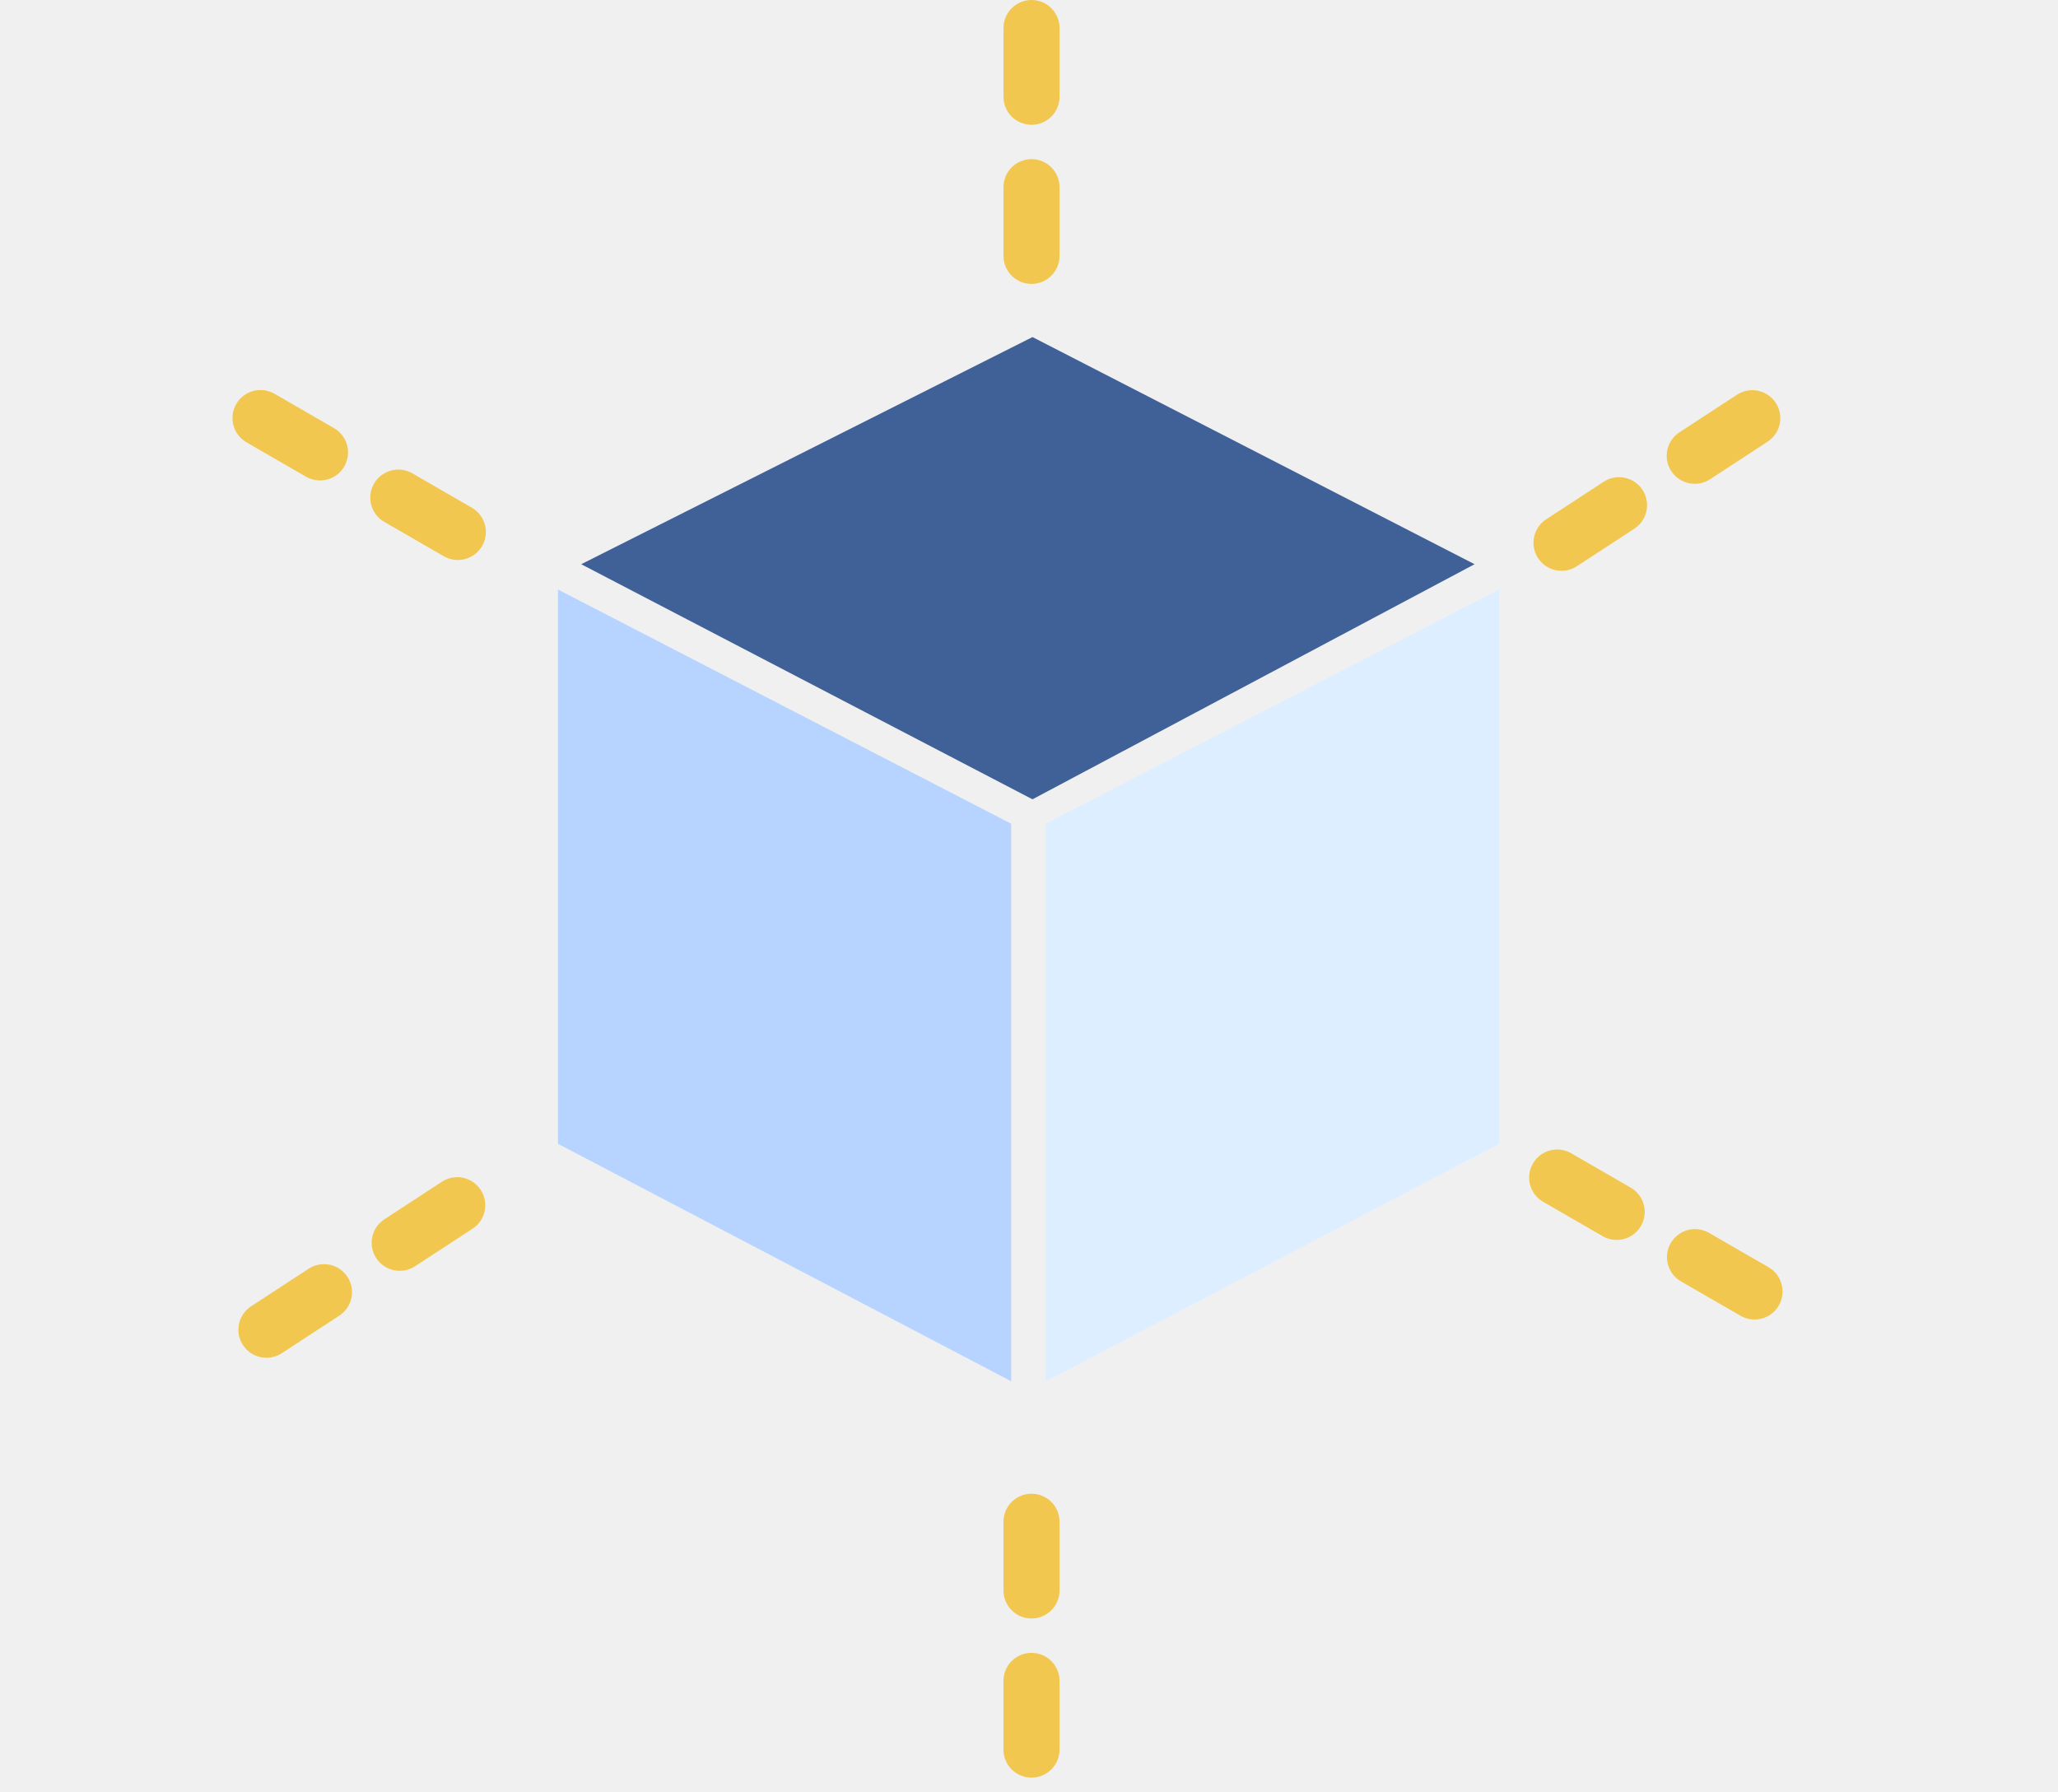
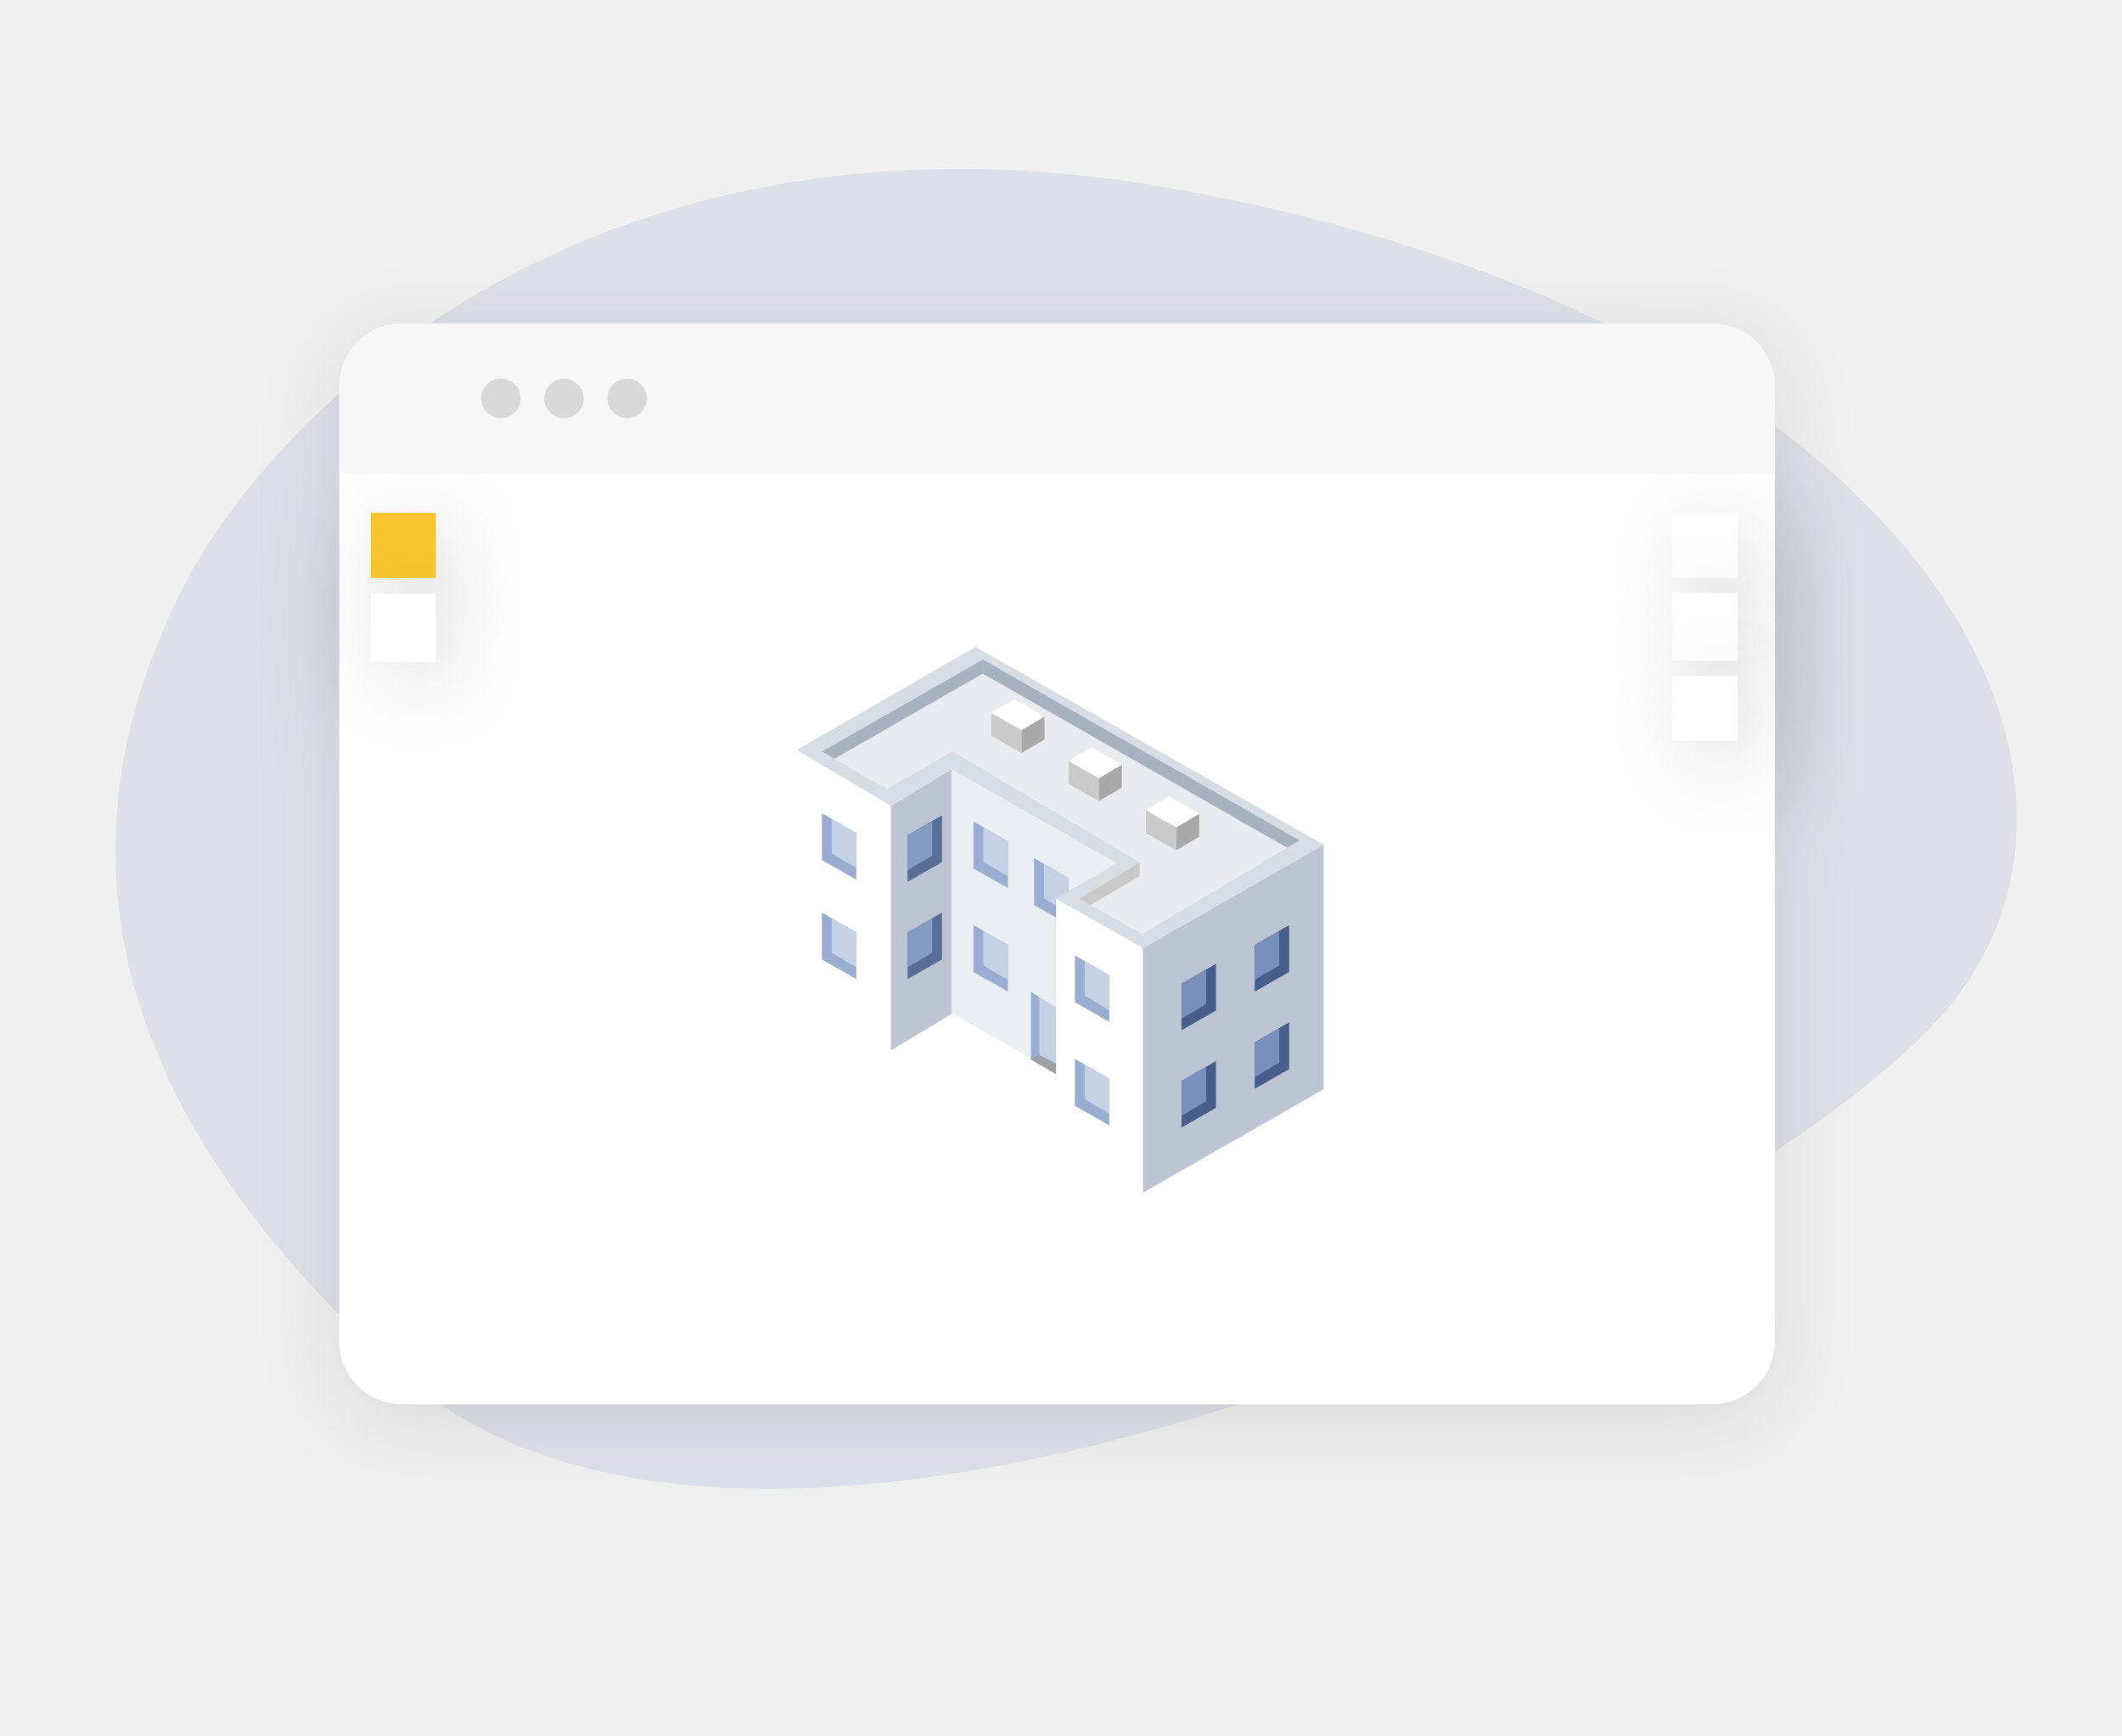
- <svg xmlns="http://www.w3.org/2000/svg" width="116" height="101" viewBox="0 0 116 101" fill="none">
-   <rect x="25.178" y="12.525" width="62.047" height="9.194" rx="4.597" fill="#F0F0F0" />
-   <rect x="95.318" y="12.525" width="11.69" height="9.194" rx="4.597" fill="#F0F0F0" />
-   <rect x="32.372" y="30.913" width="83.628" height="9.194" rx="4.597" fill="#F0F0F0" />
-   <path fill-rule="evenodd" clip-rule="evenodd" d="M52.954 30.913H85.527C82.989 30.913 80.93 28.855 80.93 26.316C80.93 23.777 82.989 21.719 85.527 21.719H52.954C55.493 21.719 57.551 23.777 57.551 26.316C57.551 28.855 55.493 30.913 52.954 30.913Z" fill="#F0F0F0" />
-   <rect x="98.915" y="58.495" width="98.915" height="9.194" rx="4.597" transform="rotate(-180 98.915 58.4951)" fill="#F0F0F0" />
-   <rect x="97.117" y="76.883" width="89.923" height="9.194" rx="4.597" transform="rotate(-180 97.1166 76.8828)" fill="#F0F0F0" />
-   <rect x="96.217" y="95.27" width="53.054" height="9.194" rx="4.597" transform="rotate(-180 96.2172 95.2705)" fill="#F0F0F0" />
-   <path fill-rule="evenodd" clip-rule="evenodd" d="M95.229 76.883C95.225 76.883 95.221 76.883 95.217 76.883L36.969 76.883L36.954 76.883L49.357 76.883C51.895 76.883 53.953 78.941 53.953 81.48C53.953 84.014 51.903 86.069 49.371 86.077L81.918 86.077C79.385 86.07 77.333 84.014 77.333 81.48C77.333 78.941 79.391 76.883 81.93 76.883L95.229 76.883Z" fill="#F0F0F0" />
-   <path fill-rule="evenodd" clip-rule="evenodd" d="M42.264 44.704C42.264 47.242 40.207 49.3 37.67 49.301L87.124 49.301C87.157 49.301 87.191 49.301 87.225 49.3C84.732 49.247 82.728 47.209 82.728 44.704C82.728 42.199 84.732 40.162 87.225 40.108C87.191 40.108 87.157 40.107 87.124 40.107L28.876 40.107L28.87 40.107L37.666 40.107C40.205 40.107 42.264 42.166 42.264 44.704Z" fill="#F0F0F0" />
-   <path fill-rule="evenodd" clip-rule="evenodd" d="M80.132 58.495L0.101 58.495L0.096 58.495L21.48 58.495C24.019 58.495 26.077 60.553 26.077 63.092C26.077 65.631 24.019 67.689 21.48 67.689L80.132 67.689C77.593 67.689 75.535 65.631 75.535 63.092C75.535 60.553 77.593 58.495 80.132 58.495Z" fill="#F0F0F0" />
-   <path d="M58.197 19L83.115 31.804L58.197 45.056L32.76 31.804L58.197 19Z" fill="#406098" />
-   <path d="M84.492 64.474L58.947 77.86L58.947 46.432L84.492 33.231L84.492 64.474Z" fill="#DCEEFF" />
-   <path d="M31.451 64.474L56.995 77.86L56.995 46.432L31.451 33.231L31.451 64.474Z" fill="#B6D4FF" />
-   <rect x="56.562" width="3.16" height="7.034" rx="1.58" fill="#F2C750" />
-   <rect x="56.561" y="8.97" width="3.16" height="7.034" rx="1.58" fill="#F2C750" />
-   <rect x="56.562" y="84.199" width="3.16" height="7.034" rx="1.58" fill="#F2C750" />
-   <rect x="56.561" y="93.169" width="3.16" height="7.034" rx="1.58" fill="#F2C750" />
-   <rect x="99.228" y="21.387" width="3.16" height="7.034" rx="1.58" transform="rotate(56.8574 99.2279 21.3867)" fill="#F2C750" />
-   <rect x="91.717" y="26.291" width="3.16" height="7.034" rx="1.58" transform="rotate(56.8574 91.7174 26.291)" fill="#F2C750" />
-   <rect x="26.232" y="65.749" width="3.16" height="7.034" rx="1.58" transform="rotate(56.8574 26.2316 65.7485)" fill="#F2C750" />
-   <rect x="18.72" y="70.652" width="3.16" height="7.034" rx="1.58" transform="rotate(56.8574 18.7202 70.6523)" fill="#F2C750" />
-   <rect x="101.053" y="72.222" width="3.16" height="7.034" rx="1.58" transform="rotate(120 101.053 72.2217)" fill="#F2C750" />
-   <rect x="93.284" y="67.736" width="3.16" height="7.034" rx="1.58" transform="rotate(120 93.2841 67.7358)" fill="#F2C750" />
-   <rect x="27.965" y="29.409" width="3.16" height="7.034" rx="1.58" transform="rotate(120 27.9647 29.4087)" fill="#F2C750" />
-   <rect x="20.197" y="24.923" width="3.16" height="7.034" rx="1.58" transform="rotate(120 20.1967 24.9233)" fill="#F2C750" />
+ <svg xmlns="http://www.w3.org/2000/svg" width="269" height="220" viewBox="0 0 269 220" fill="none">
+   <path d="M149.447 24.037C76.016 10.62 34.784 51.894 23.347 74.208C6.591 106.9 13.095 140.186 50.671 173.987C97.641 216.238 224.67 157.207 248.083 126.349C271.496 95.492 241.236 40.808 149.447 24.037Z" fill="#DEE0E9" />
+   <g filter="url(#filter0_d)">
+     <rect x="43" y="41" width="182" height="137" rx="8" fill="white" />
+     <g filter="url(#filter1_d)">
+       <path d="M212 65H220.256V73.256H212V65Z" fill="white" />
+     </g>
+     <g filter="url(#filter2_d)">
+       <path d="M212 75.132H220.256V83.764H212V75.132Z" fill="white" />
+     </g>
+     <g filter="url(#filter3_d)">
+       <path d="M212 85.64H220.256V93.897H212V85.64Z" fill="white" />
+     </g>
+     <g filter="url(#filter4_d)">
+       <path d="M47 65H55.256V73.256H47V65Z" fill="#F8C62C" />
+     </g>
+     <g filter="url(#filter5_d)">
+       <path d="M47 75.256H55.256V83.888H47V75.256Z" fill="white" />
+     </g>
+     <g opacity="0.9">
+       <path d="M120.616 97.507L141.557 109.436V140.45L120.616 128.389V97.507Z" fill="#E9EDF2" />
+       <path d="M101 95.055L112.929 102.146V133.16L101 125.937V95.055Z" fill="white" />
+       <path d="M112.928 133.16L120.615 128.521V97.507L112.928 102.146V133.16Z" fill="#B6BFCF" />
+       <path d="M144.87 120.171L167.799 107.05V138.064L144.87 151.185V120.171Z" fill="#B6BFCF" />
+       <path d="M130.689 134.203L133.87 136.076V127.726L130.689 125.738L130.689 134.203Z" fill="#8EA4CD" />
+       <path d="M131.748 133.69L130.576 134.242L133.869 136.154V134.817L131.748 133.69Z" fill="#94979A" />
+       <path d="M131.749 133.69V126.401L133.869 127.726L133.869 134.817L131.749 133.69Z" fill="#BFCCE1" />
+       <path d="M123.399 117.255V123.191L127.773 125.691V119.783L123.399 117.255Z" fill="#8EA4CD" />
+       <path d="M124.648 117.984V122.358L127.772 124.211V119.788L124.648 117.984Z" fill="#BFCCE1" />
+       <path d="M123.399 104.134V110.07L127.773 112.569V106.661L123.399 104.134Z" fill="#8EA4CD" />
+       <path d="M124.648 104.863V109.237L127.772 111.09V106.667L124.648 104.863Z" fill="#BFCCE1" />
+       <path d="M119.423 103.339V109.275L115.049 111.774V105.866L119.423 103.339Z" fill="#475E8C" />
+       <path d="M118.174 104.068V108.442L115.05 110.295V105.872L118.174 104.068Z" fill="#7790BB" />
+       <path d="M119.423 115.665V121.601L115.049 124.1V118.192L119.423 115.665Z" fill="#475E8C" />
+       <path d="M118.174 116.394V120.768L115.05 122.621V118.198L118.174 116.394Z" fill="#7790BB" />
+       <path d="M154.148 122.159V128.095L149.775 130.594V124.686L154.148 122.159Z" fill="#334D80" />
+       <path d="M152.899 122.888V127.262L149.775 129.115V124.692L152.899 122.888Z" fill="#6984B4" />
+       <path d="M154.148 134.485V140.421L149.775 142.921V137.013L154.148 134.485Z" fill="#334D80" />
+       <path d="M152.899 135.214V139.588L149.775 141.441V137.018L152.899 135.214Z" fill="#6984B4" />
+       <path d="M163.426 117.255V123.191L159.052 125.691V119.783L163.426 117.255Z" fill="#334D80" />
+       <path d="M162.177 117.984V122.358L159.053 124.211V119.788L162.177 117.984Z" fill="#6984B4" />
+       <path d="M163.426 129.582V135.517L159.052 138.017V132.109L163.426 129.582Z" fill="#334D80" />
+       <path d="M162.177 130.31V134.684L159.053 136.538V132.114L162.177 130.31Z" fill="#6984B4" />
+       <path d="M104.181 115.665V121.601L108.555 124.1V118.192L104.181 115.665Z" fill="#8EA4CD" />
+       <path d="M105.43 116.394V120.768L108.554 122.621V118.198L105.43 116.394Z" fill="#BFCCE1" />
+       <path d="M104.181 103.074V109.01L108.555 111.509V105.601L104.181 103.074Z" fill="#8EA4CD" />
+       <path d="M105.43 103.803V108.176L108.554 110.03V105.607L105.43 103.803Z" fill="#BFCCE1" />
+       <path d="M131.086 108.773V114.709L135.46 117.208V111.3L131.086 108.773Z" fill="#8EA4CD" />
+       <path d="M132.335 109.502V113.875L135.46 115.729V111.306L132.335 109.502Z" fill="#BFCCE1" />
+       <path d="M133.87 113.876L144.871 120.171V151.185L133.87 144.757V113.876Z" fill="white" />
+       <path d="M136.255 134.22V140.156L140.629 142.656V136.748L136.255 134.22Z" fill="#8EA4CD" />
+       <path d="M137.505 134.949V139.323L140.629 141.176V136.753L137.505 134.949Z" fill="#BFCCE1" />
+       <path d="M136.255 121.099V127.035L140.629 129.534V123.626L136.255 121.099Z" fill="#8EA4CD" />
+       <path d="M137.505 121.828V126.202L140.629 128.055V123.632L137.505 121.828Z" fill="#BFCCE1" />
+       <path d="M123.664 82L101 95.055L112.929 102.146L120.616 97.507L141.557 109.436L133.87 113.876L144.87 120.171L167.8 107.05L123.664 82Z" fill="#D3D9E2" />
+       <path d="M112.399 100.025L104.181 95.254L124.592 83.591L164.751 106.52L144.804 118.382L136.786 113.942L144.473 109.303L120.749 95.254L112.399 100.025Z" fill="#E6EAEF" />
+       <path d="M138.243 114.737L136.785 113.942L144.472 109.303V111.026L138.243 114.737Z" fill="#C4C4C4" />
+       <path d="M124.592 83.591L104.181 95.254L105.772 96.182L124.592 85.38V83.591Z" fill="#9DA8BB" />
+       <path d="M135.46 96.452L139.304 98.639V101.555L135.46 99.368V96.452Z" fill="#C4C4C4" />
+       <path d="M139.304 101.555L142.22 99.826V96.911L139.304 98.639V101.555Z" fill="#A0A0A0" />
+       <path d="M135.46 96.452L138.376 94.724L142.22 96.911L139.304 98.639L135.46 96.452Z" fill="white" />
+       <path d="M125.652 90.355L129.496 92.542V95.458L125.652 93.271V90.355Z" fill="#C4C4C4" />
+       <path d="M129.496 95.458L132.412 93.73V90.814L129.496 92.542V95.458Z" fill="#A0A0A0" />
+       <path d="M125.652 90.355L128.568 88.627L132.412 90.814L129.496 92.542L125.652 90.355Z" fill="white" />
+       <path d="M145.269 102.681L149.112 104.868V107.784L145.269 105.597V102.681Z" fill="#C4C4C4" />
+       <path d="M149.112 107.784L152.028 106.056V103.14L149.112 104.868V107.784Z" fill="#A0A0A0" />
+       <path d="M145.269 102.681L148.185 100.953L152.028 103.14L149.112 104.868L145.269 102.681Z" fill="white" />
+       <path d="M163.161 107.448L124.592 85.38V83.591L164.751 106.52L163.161 107.448Z" fill="#9DA8BB" />
+     </g>
+     <path fill-rule="evenodd" clip-rule="evenodd" d="M51 41C46.582 41 43 44.582 43 49V60H225V49C225 44.582 221.418 41 217 41H51Z" fill="#F7F7F7" />
+     <circle cx="63.5" cy="50.5" r="2.5" fill="#D8D8D8" />
+     <circle cx="71.5" cy="50.5" r="2.5" fill="#D8D8D8" />
+     <circle cx="79.5" cy="50.5" r="2.5" fill="#D8D8D8" />
+   </g>
+   <defs>
+     <filter id="filter0_d" x="33" y="33" width="202" height="157" filterUnits="userSpaceOnUse" color-interpolation-filters="sRGB">
+       <feFlood flood-opacity="0" result="BackgroundImageFix" />
+       <feColorMatrix in="SourceAlpha" type="matrix" values="0 0 0 0 0 0 0 0 0 0 0 0 0 0 0 0 0 0 127 0" />
+       <feOffset dy="2" />
+       <feGaussianBlur stdDeviation="5" />
+       <feColorMatrix type="matrix" values="0 0 0 0 0 0 0 0 0 0 0 0 0 0 0 0 0 0 0.1 0" />
+       <feBlend mode="normal" in2="BackgroundImageFix" result="effect1_dropShadow" />
+       <feBlend mode="normal" in="SourceGraphic" in2="effect1_dropShadow" result="shape" />
+     </filter>
+     <filter id="filter1_d" x="204" y="57" width="28.256" height="28.256" filterUnits="userSpaceOnUse" color-interpolation-filters="sRGB">
+       <feFlood flood-opacity="0" result="BackgroundImageFix" />
+       <feColorMatrix in="SourceAlpha" type="matrix" values="0 0 0 0 0 0 0 0 0 0 0 0 0 0 0 0 0 0 127 0" />
+       <feOffset dx="2" dy="2" />
+       <feGaussianBlur stdDeviation="5" />
+       <feColorMatrix type="matrix" values="0 0 0 0 0 0 0 0 0 0 0 0 0 0 0 0 0 0 0.15 0" />
+       <feBlend mode="normal" in2="BackgroundImageFix" result="effect1_dropShadow" />
+       <feBlend mode="normal" in="SourceGraphic" in2="effect1_dropShadow" result="shape" />
+     </filter>
+     <filter id="filter2_d" x="204" y="67.132" width="28.256" height="28.631" filterUnits="userSpaceOnUse" color-interpolation-filters="sRGB">
+       <feFlood flood-opacity="0" result="BackgroundImageFix" />
+       <feColorMatrix in="SourceAlpha" type="matrix" values="0 0 0 0 0 0 0 0 0 0 0 0 0 0 0 0 0 0 127 0" />
+       <feOffset dx="2" dy="2" />
+       <feGaussianBlur stdDeviation="5" />
+       <feColorMatrix type="matrix" values="0 0 0 0 0 0 0 0 0 0 0 0 0 0 0 0 0 0 0.15 0" />
+       <feBlend mode="normal" in2="BackgroundImageFix" result="effect1_dropShadow" />
+       <feBlend mode="normal" in="SourceGraphic" in2="effect1_dropShadow" result="shape" />
+     </filter>
+     <filter id="filter3_d" x="204" y="77.64" width="28.256" height="28.256" filterUnits="userSpaceOnUse" color-interpolation-filters="sRGB">
+       <feFlood flood-opacity="0" result="BackgroundImageFix" />
+       <feColorMatrix in="SourceAlpha" type="matrix" values="0 0 0 0 0 0 0 0 0 0 0 0 0 0 0 0 0 0 127 0" />
+       <feOffset dx="2" dy="2" />
+       <feGaussianBlur stdDeviation="5" />
+       <feColorMatrix type="matrix" values="0 0 0 0 0 0 0 0 0 0 0 0 0 0 0 0 0 0 0.15 0" />
+       <feBlend mode="normal" in2="BackgroundImageFix" result="effect1_dropShadow" />
+       <feBlend mode="normal" in="SourceGraphic" in2="effect1_dropShadow" result="shape" />
+     </filter>
+     <filter id="filter4_d" x="39" y="57" width="28.256" height="28.256" filterUnits="userSpaceOnUse" color-interpolation-filters="sRGB">
+       <feFlood flood-opacity="0" result="BackgroundImageFix" />
+       <feColorMatrix in="SourceAlpha" type="matrix" values="0 0 0 0 0 0 0 0 0 0 0 0 0 0 0 0 0 0 127 0" />
+       <feOffset dx="2" dy="2" />
+       <feGaussianBlur stdDeviation="5" />
+       <feColorMatrix type="matrix" values="0 0 0 0 0 0 0 0 0 0 0 0 0 0 0 0 0 0 0.15 0" />
+       <feBlend mode="normal" in2="BackgroundImageFix" result="effect1_dropShadow" />
+       <feBlend mode="normal" in="SourceGraphic" in2="effect1_dropShadow" result="shape" />
+     </filter>
+     <filter id="filter5_d" x="39" y="67.256" width="28.256" height="28.631" filterUnits="userSpaceOnUse" color-interpolation-filters="sRGB">
+       <feFlood flood-opacity="0" result="BackgroundImageFix" />
+       <feColorMatrix in="SourceAlpha" type="matrix" values="0 0 0 0 0 0 0 0 0 0 0 0 0 0 0 0 0 0 127 0" />
+       <feOffset dx="2" dy="2" />
+       <feGaussianBlur stdDeviation="5" />
+       <feColorMatrix type="matrix" values="0 0 0 0 0 0 0 0 0 0 0 0 0 0 0 0 0 0 0.15 0" />
+       <feBlend mode="normal" in2="BackgroundImageFix" result="effect1_dropShadow" />
+       <feBlend mode="normal" in="SourceGraphic" in2="effect1_dropShadow" result="shape" />
+     </filter>
+   </defs>
</svg>
